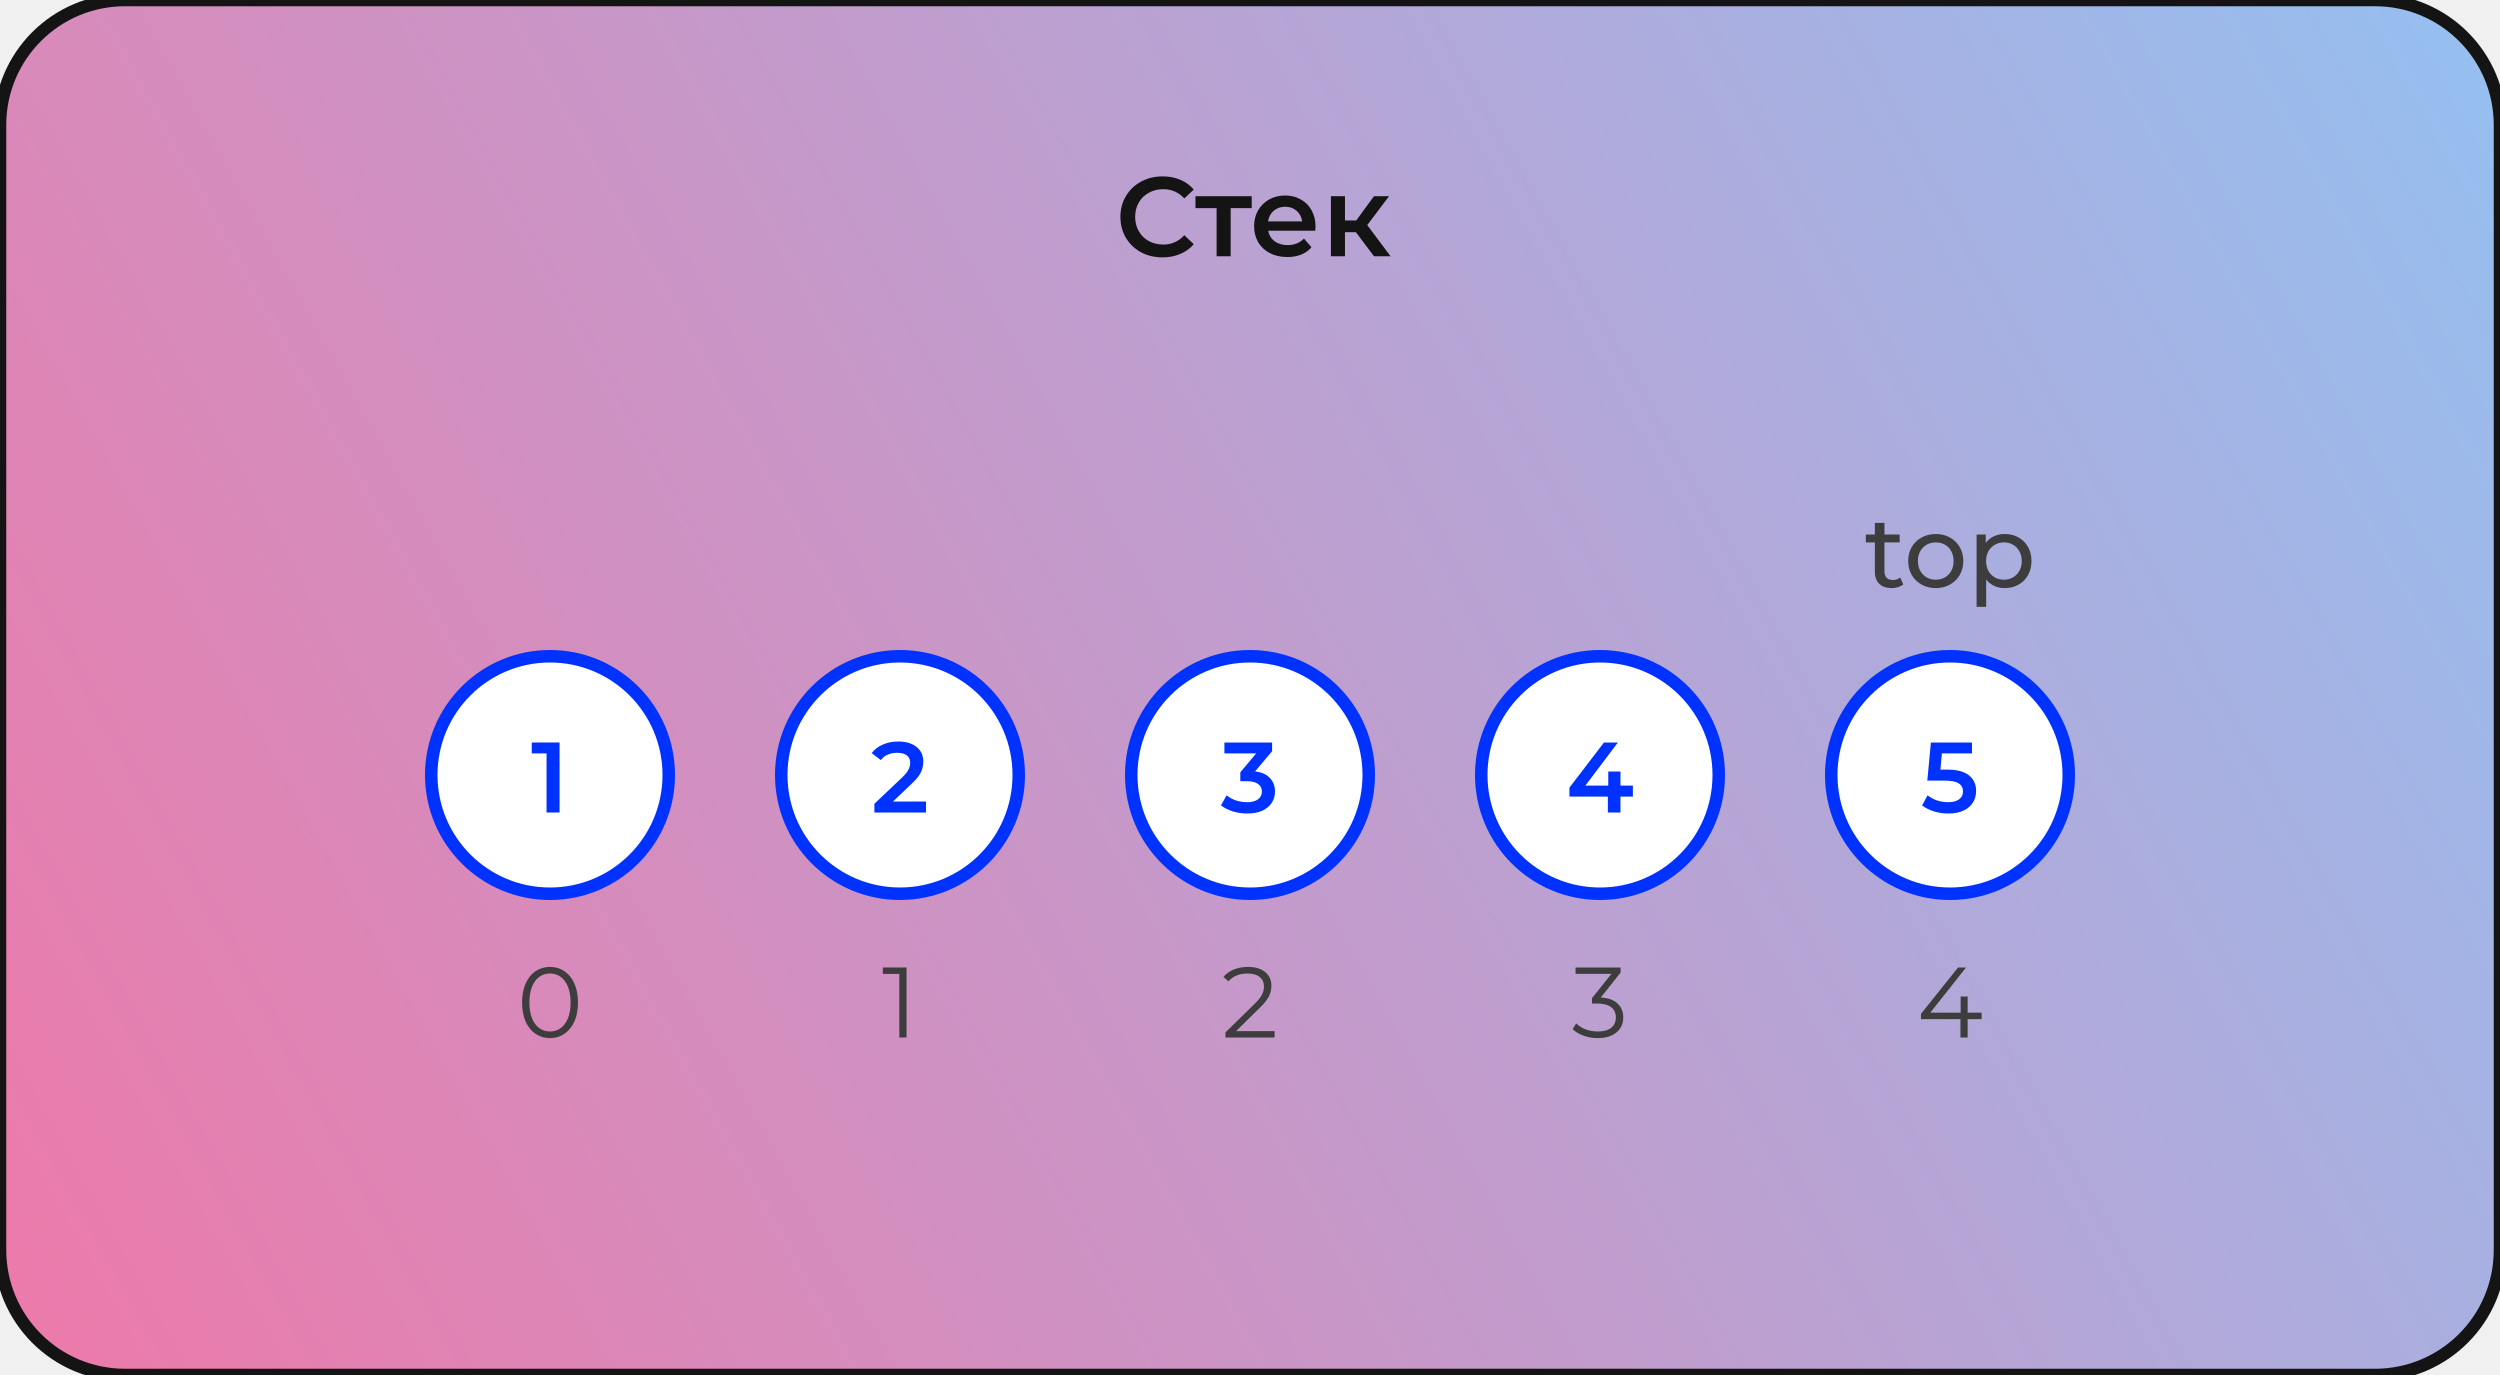
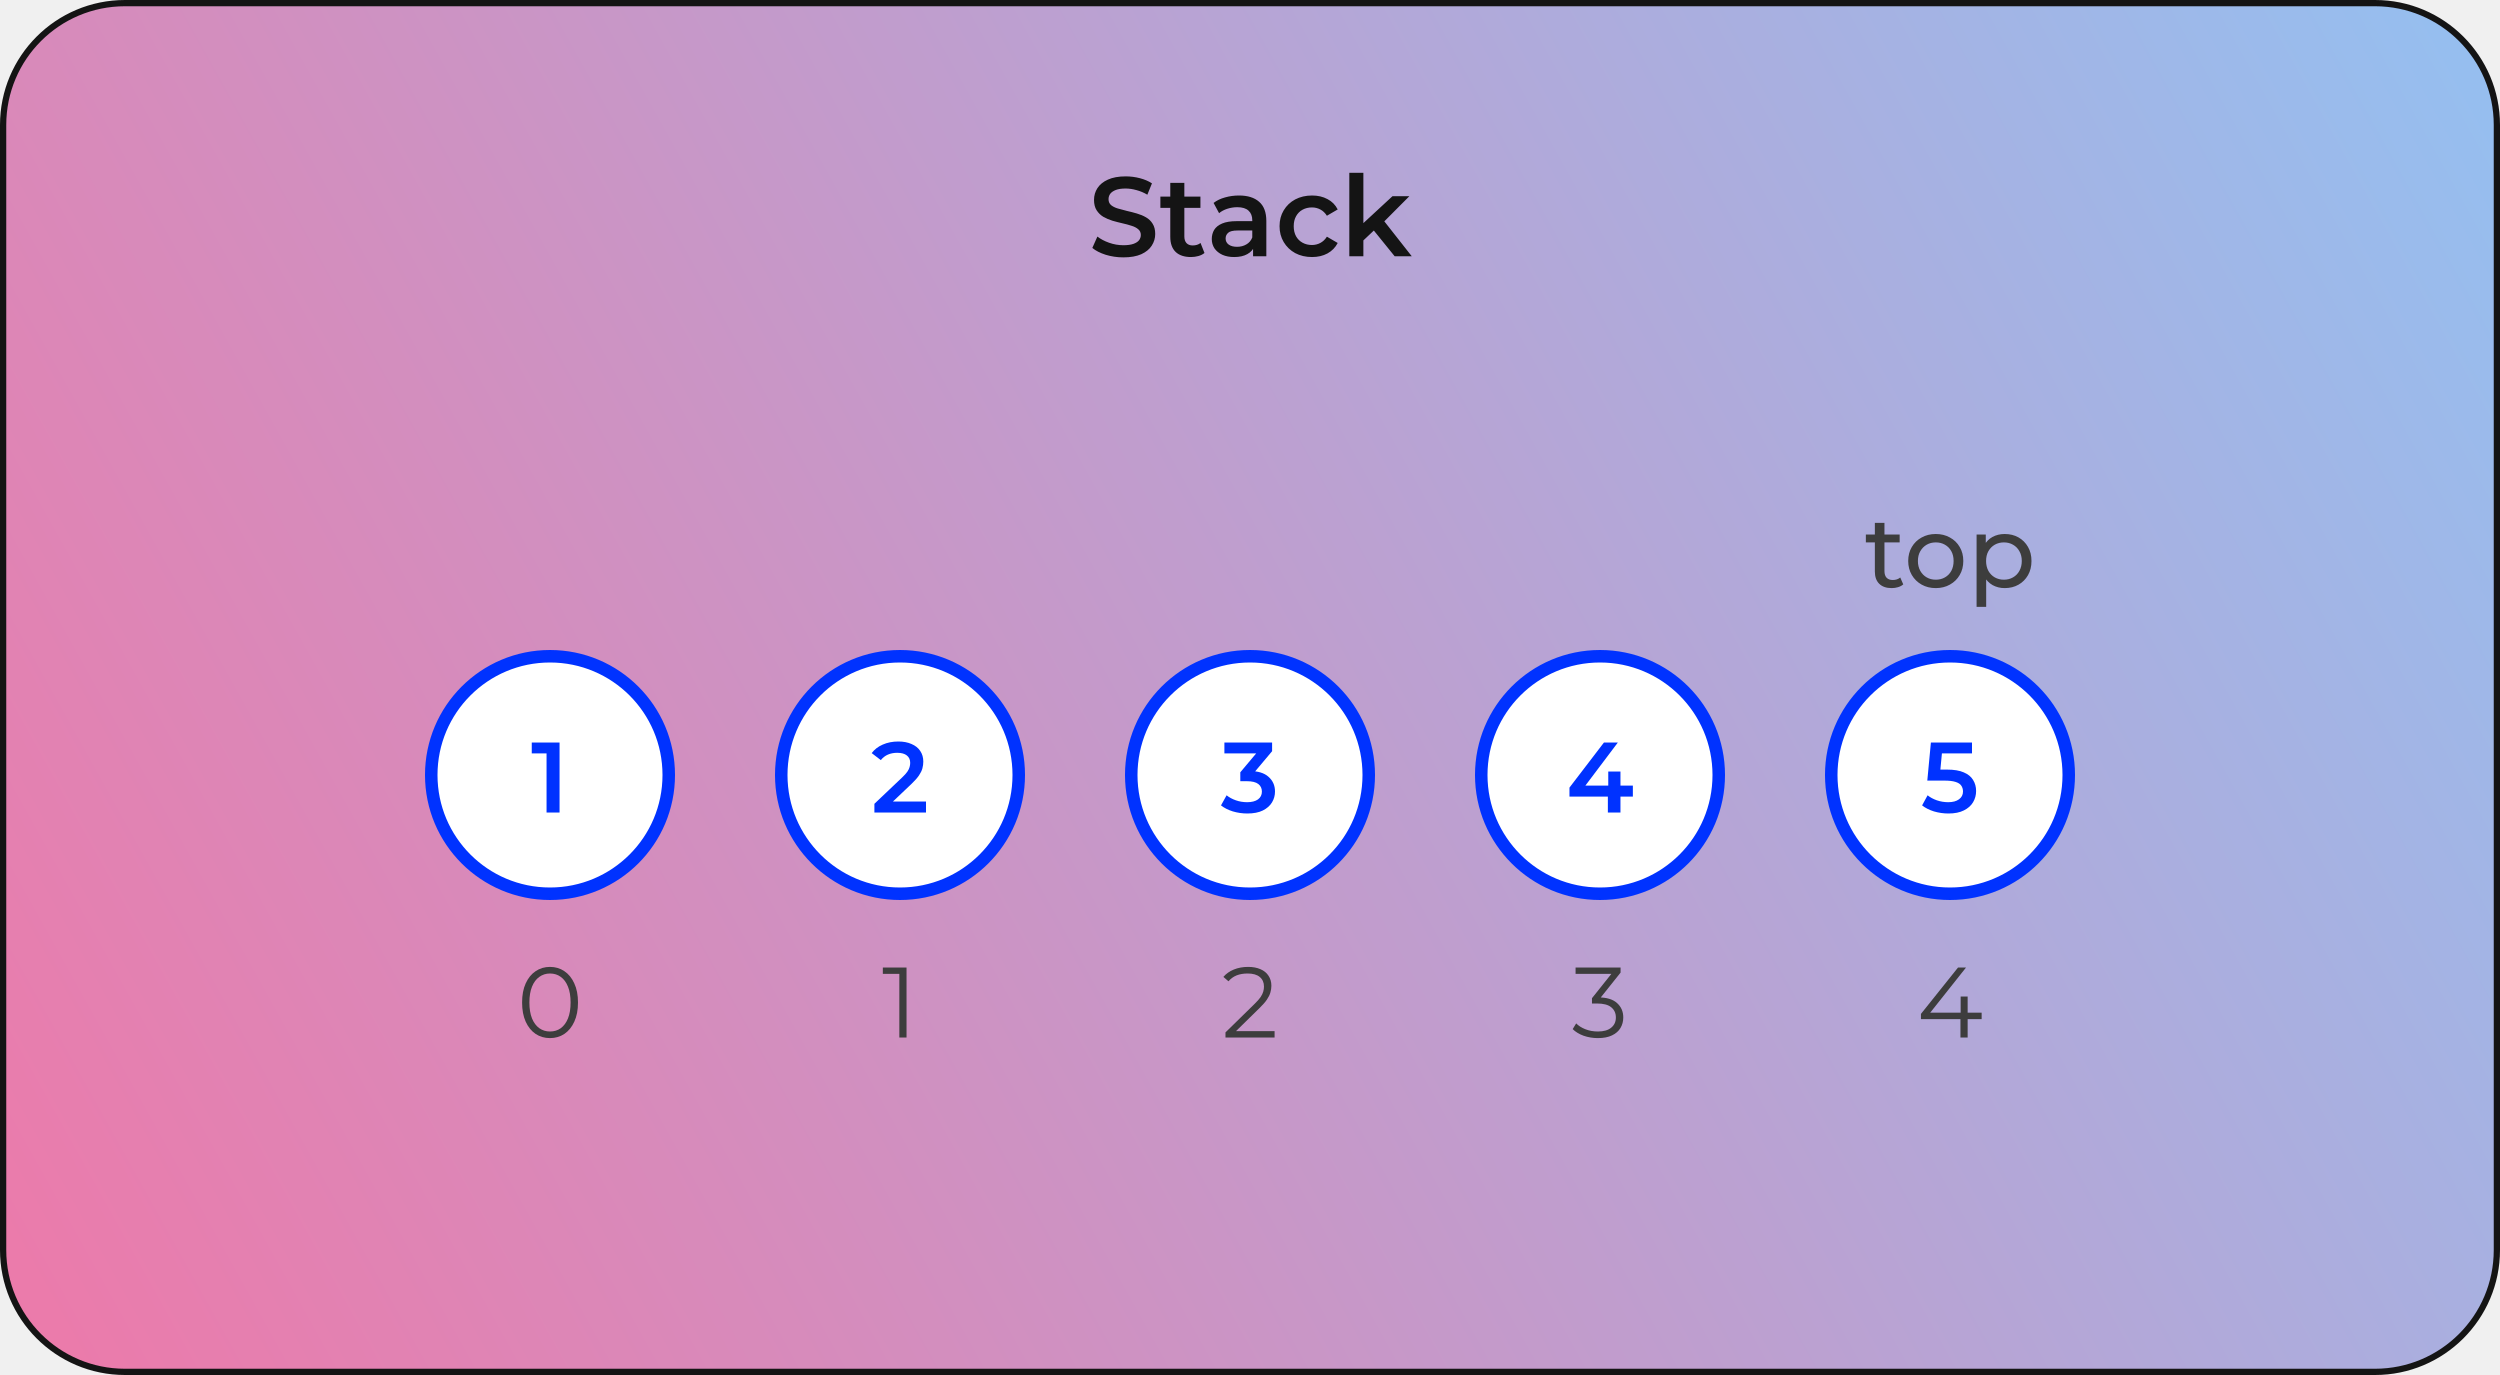
<svg xmlns="http://www.w3.org/2000/svg" width="400" height="220" viewBox="0 0 400 220" fill="none">
-   <path d="M0 20C0 8.954 8.954 0 20 0H380C391.046 0 400 8.954 400 20V200C400 211.046 391.046 220 380 220H20C8.954 220 0 211.046 0 200V20Z" fill="url(#paint0_linear_527_6478)" />
-   <path d="M185.999 41.18C184.727 41.18 183.575 40.904 182.543 40.352C181.523 39.788 180.719 39.014 180.131 38.03C179.555 37.046 179.267 35.936 179.267 34.7C179.267 33.464 179.561 32.354 180.149 31.37C180.737 30.386 181.541 29.618 182.561 29.066C183.593 28.502 184.745 28.22 186.017 28.22C187.049 28.22 187.991 28.4 188.843 28.76C189.695 29.12 190.415 29.642 191.003 30.326L189.491 31.748C188.579 30.764 187.457 30.272 186.125 30.272C185.261 30.272 184.487 30.464 183.803 30.848C183.119 31.22 182.585 31.742 182.201 32.414C181.817 33.086 181.625 33.848 181.625 34.7C181.625 35.552 181.817 36.314 182.201 36.986C182.585 37.658 183.119 38.186 183.803 38.57C184.487 38.942 185.261 39.128 186.125 39.128C187.457 39.128 188.579 38.63 189.491 37.634L191.003 39.074C190.415 39.758 189.689 40.28 188.825 40.64C187.973 41 187.031 41.18 185.999 41.18ZM200.274 33.296H196.908V41H194.658V33.296H191.274V31.388H200.274V33.296ZM210.485 36.248C210.485 36.404 210.473 36.626 210.449 36.914H202.907C203.039 37.622 203.381 38.186 203.933 38.606C204.497 39.014 205.193 39.218 206.021 39.218C207.077 39.218 207.947 38.87 208.631 38.174L209.837 39.56C209.405 40.076 208.859 40.466 208.199 40.73C207.539 40.994 206.795 41.126 205.967 41.126C204.911 41.126 203.981 40.916 203.177 40.496C202.373 40.076 201.749 39.494 201.305 38.75C200.873 37.994 200.657 37.142 200.657 36.194C200.657 35.258 200.867 34.418 201.287 33.674C201.719 32.918 202.313 32.33 203.069 31.91C203.825 31.49 204.677 31.28 205.625 31.28C206.561 31.28 207.395 31.49 208.127 31.91C208.871 32.318 209.447 32.9 209.855 33.656C210.275 34.4 210.485 35.264 210.485 36.248ZM205.625 33.08C204.905 33.08 204.293 33.296 203.789 33.728C203.297 34.148 202.997 34.712 202.889 35.42H208.343C208.247 34.724 207.953 34.16 207.461 33.728C206.969 33.296 206.357 33.08 205.625 33.08ZM216.942 37.148H215.196V41H212.946V31.388H215.196V35.276H216.996L219.84 31.388H222.252L218.76 36.014L222.486 41H219.84L216.942 37.148Z" fill="#141414" />
+   <rect x="0.5" y="0.5" width="399" height="219" rx="19.5" fill="url(#paint0_linear_154_3210)" />
+   <path d="M179.741 41.18C178.757 41.18 177.815 41.042 176.915 40.766C176.015 40.478 175.301 40.112 174.773 39.668L175.583 37.85C176.087 38.246 176.711 38.576 177.455 38.84C178.199 39.104 178.961 39.236 179.741 39.236C180.401 39.236 180.935 39.164 181.343 39.02C181.751 38.876 182.051 38.684 182.243 38.444C182.435 38.192 182.531 37.91 182.531 37.598C182.531 37.214 182.393 36.908 182.117 36.68C181.841 36.44 181.481 36.254 181.037 36.122C180.605 35.978 180.119 35.846 179.579 35.726C179.051 35.606 178.517 35.468 177.977 35.312C177.449 35.144 176.963 34.934 176.519 34.682C176.087 34.418 175.733 34.07 175.457 33.638C175.181 33.206 175.043 32.654 175.043 31.982C175.043 31.298 175.223 30.674 175.583 30.11C175.955 29.534 176.513 29.078 177.257 28.742C178.013 28.394 178.967 28.22 180.119 28.22C180.875 28.22 181.625 28.316 182.369 28.508C183.113 28.7 183.761 28.976 184.313 29.336L183.575 31.154C183.011 30.818 182.429 30.572 181.829 30.416C181.229 30.248 180.653 30.164 180.101 30.164C179.453 30.164 178.925 30.242 178.517 30.398C178.121 30.554 177.827 30.758 177.635 31.01C177.455 31.262 177.365 31.55 177.365 31.874C177.365 32.258 177.497 32.57 177.761 32.81C178.037 33.038 178.391 33.218 178.823 33.35C179.267 33.482 179.759 33.614 180.299 33.746C180.839 33.866 181.373 34.004 181.901 34.16C182.441 34.316 182.927 34.52 183.359 34.772C183.803 35.024 184.157 35.366 184.421 35.798C184.697 36.23 184.835 36.776 184.835 37.436C184.835 38.108 184.649 38.732 184.277 39.308C183.917 39.872 183.359 40.328 182.603 40.676C181.847 41.012 180.893 41.18 179.741 41.18ZM190.557 41.126C189.501 41.126 188.685 40.856 188.109 40.316C187.533 39.764 187.245 38.954 187.245 37.886V29.264H189.495V37.832C189.495 38.288 189.609 38.642 189.837 38.894C190.077 39.146 190.407 39.272 190.827 39.272C191.331 39.272 191.751 39.14 192.087 38.876L192.717 40.478C192.453 40.694 192.129 40.856 191.745 40.964C191.361 41.072 190.965 41.126 190.557 41.126ZM185.661 33.26V31.46H192.069V33.26H185.661ZM200.49 41V39.056L200.364 38.642V35.24C200.364 34.58 200.166 34.07 199.77 33.71C199.374 33.338 198.774 33.152 197.97 33.152C197.43 33.152 196.896 33.236 196.368 33.404C195.852 33.572 195.414 33.806 195.054 34.106L194.172 32.468C194.688 32.072 195.3 31.778 196.008 31.586C196.728 31.382 197.472 31.28 198.24 31.28C199.632 31.28 200.706 31.616 201.462 32.288C202.23 32.948 202.614 33.974 202.614 35.366V41H200.49ZM197.466 41.126C196.746 41.126 196.116 41.006 195.576 40.766C195.036 40.514 194.616 40.172 194.316 39.74C194.028 39.296 193.884 38.798 193.884 38.246C193.884 37.706 194.01 37.22 194.262 36.788C194.526 36.356 194.952 36.014 195.54 35.762C196.128 35.51 196.908 35.384 197.88 35.384H200.67V36.878H198.042C197.274 36.878 196.758 37.004 196.494 37.256C196.23 37.496 196.098 37.796 196.098 38.156C196.098 38.564 196.26 38.888 196.584 39.128C196.908 39.368 197.358 39.488 197.934 39.488C198.486 39.488 198.978 39.362 199.41 39.11C199.854 38.858 200.172 38.486 200.364 37.994L200.742 39.344C200.526 39.908 200.136 40.346 199.572 40.658C199.02 40.97 198.318 41.126 197.466 41.126ZM209.929 41.126C208.921 41.126 208.021 40.916 207.229 40.496C206.449 40.064 205.837 39.476 205.393 38.732C204.949 37.988 204.727 37.142 204.727 36.194C204.727 35.234 204.949 34.388 205.393 33.656C205.837 32.912 206.449 32.33 207.229 31.91C208.021 31.49 208.921 31.28 209.929 31.28C210.865 31.28 211.687 31.472 212.395 31.856C213.115 32.228 213.661 32.78 214.033 33.512L212.305 34.52C212.017 34.064 211.663 33.728 211.243 33.512C210.835 33.296 210.391 33.188 209.911 33.188C209.359 33.188 208.861 33.308 208.417 33.548C207.973 33.788 207.625 34.136 207.373 34.592C207.121 35.036 206.995 35.57 206.995 36.194C206.995 36.818 207.121 37.358 207.373 37.814C207.625 38.258 207.973 38.6 208.417 38.84C208.861 39.08 209.359 39.2 209.911 39.2C210.391 39.2 210.835 39.092 211.243 38.876C211.663 38.66 212.017 38.324 212.305 37.868L214.033 38.876C213.661 39.596 213.115 40.154 212.395 40.55C211.687 40.934 210.865 41.126 209.929 41.126ZM217.726 38.858L217.78 36.032L222.802 31.388H225.502L221.236 35.672L220.048 36.662L217.726 38.858ZM215.89 41V27.644H218.14V41H215.89ZM223.144 41L219.634 36.662L221.056 34.862L225.88 41H223.144Z" fill="#141414" />
  <rect x="69" y="105" width="38" height="38" rx="19" fill="white" />
-   <path d="M89.529 118.8V130H87.449V120.544H85.081V118.8H89.529Z" fill="#0032FF" />
+   <path d="M87.449 130V119.6L88.361 120.544H85.081V118.8H89.529V130H87.449Z" fill="#0032FF" />
  <rect x="69" y="105" width="38" height="38" rx="19" stroke="#0032FF" stroke-width="2" />
-   <path d="M87.999 166.096C87.135 166.096 86.362 165.867 85.679 165.408C85.007 164.949 84.479 164.293 84.095 163.44C83.722 162.576 83.535 161.563 83.535 160.4C83.535 159.237 83.722 158.229 84.095 157.376C84.479 156.512 85.007 155.851 85.679 155.392C86.362 154.933 87.135 154.704 87.999 154.704C88.863 154.704 89.631 154.933 90.303 155.392C90.986 155.851 91.519 156.512 91.903 157.376C92.287 158.229 92.479 159.237 92.479 160.4C92.479 161.563 92.287 162.576 91.903 163.44C91.519 164.293 90.986 164.949 90.303 165.408C89.631 165.867 88.863 166.096 87.999 166.096ZM87.999 165.04C88.65 165.04 89.221 164.859 89.711 164.496C90.213 164.133 90.602 163.605 90.879 162.912C91.156 162.219 91.295 161.381 91.295 160.4C91.295 159.419 91.156 158.581 90.879 157.888C90.602 157.195 90.213 156.667 89.711 156.304C89.221 155.941 88.65 155.76 87.999 155.76C87.349 155.76 86.772 155.941 86.271 156.304C85.781 156.667 85.397 157.195 85.119 157.888C84.842 158.581 84.703 159.419 84.703 160.4C84.703 161.381 84.842 162.219 85.119 162.912C85.397 163.605 85.781 164.133 86.271 164.496C86.772 164.859 87.349 165.04 87.999 165.04Z" fill="#3D3D3D" />
+   <path d="M87.999 166.096C87.135 166.096 86.367 165.872 85.695 165.424C85.023 164.965 84.495 164.315 84.111 163.472C83.727 162.619 83.535 161.595 83.535 160.4C83.535 159.205 83.727 158.187 84.111 157.344C84.495 156.491 85.023 155.84 85.695 155.392C86.367 154.933 87.135 154.704 87.999 154.704C88.863 154.704 89.631 154.933 90.303 155.392C90.975 155.84 91.503 156.491 91.887 157.344C92.282 158.187 92.479 159.205 92.479 160.4C92.479 161.595 92.282 162.619 91.887 163.472C91.503 164.315 90.975 164.965 90.303 165.424C89.631 165.872 88.863 166.096 87.999 166.096ZM87.999 165.04C88.66 165.04 89.237 164.864 89.727 164.512C90.218 164.149 90.602 163.627 90.879 162.944C91.156 162.251 91.295 161.403 91.295 160.4C91.295 159.397 91.156 158.555 90.879 157.872C90.602 157.179 90.218 156.656 89.727 156.304C89.237 155.941 88.66 155.76 87.999 155.76C87.359 155.76 86.788 155.941 86.287 156.304C85.786 156.656 85.397 157.179 85.119 157.872C84.842 158.555 84.703 159.397 84.703 160.4C84.703 161.403 84.842 162.251 85.119 162.944C85.397 163.627 85.786 164.149 86.287 164.512C86.788 164.864 87.359 165.04 87.999 165.04Z" fill="#3D3D3D" />
  <rect x="125" y="105" width="38" height="38" rx="19" fill="white" />
-   <path d="M148.16 128.24V130H139.904V128.608L144.352 124.384C144.853 123.904 145.189 123.488 145.36 123.136C145.541 122.773 145.632 122.416 145.632 122.064C145.632 121.541 145.456 121.141 145.104 120.864C144.752 120.587 144.234 120.448 143.552 120.448C142.41 120.448 141.536 120.837 140.928 121.616L139.472 120.496C139.909 119.909 140.496 119.456 141.232 119.136C141.978 118.805 142.81 118.64 143.728 118.64C144.944 118.64 145.914 118.928 146.64 119.504C147.365 120.08 147.728 120.864 147.728 121.856C147.728 122.464 147.6 123.035 147.344 123.568C147.088 124.101 146.597 124.709 145.872 125.392L142.88 128.24H148.16Z" fill="#0032FF" />
+   <path d="M139.904 130V128.608L144.352 124.384C144.725 124.032 145.002 123.723 145.184 123.456C145.365 123.189 145.482 122.944 145.536 122.72C145.6 122.485 145.632 122.267 145.632 122.064C145.632 121.552 145.456 121.157 145.104 120.88C144.752 120.592 144.234 120.448 143.552 120.448C143.008 120.448 142.512 120.544 142.064 120.736C141.626 120.928 141.248 121.221 140.928 121.616L139.472 120.496C139.909 119.909 140.496 119.456 141.232 119.136C141.978 118.805 142.81 118.64 143.728 118.64C144.538 118.64 145.242 118.773 145.84 119.04C146.448 119.296 146.912 119.664 147.232 120.144C147.562 120.624 147.728 121.195 147.728 121.856C147.728 122.219 147.68 122.581 147.584 122.944C147.488 123.296 147.306 123.669 147.04 124.064C146.773 124.459 146.384 124.901 145.872 125.392L142.048 129.024L141.616 128.24H148.16V130H139.904Z" fill="#0032FF" />
  <rect x="125" y="105" width="38" height="38" rx="19" stroke="#0032FF" stroke-width="2" />
-   <path d="M145.045 154.8V166H143.893V155.824H141.253V154.8H145.045Z" fill="#3D3D3D" />
+   <path d="M143.893 166V155.28L144.405 155.824H141.253V154.8H145.045V166H143.893Z" fill="#3D3D3D" />
  <rect x="181" y="105" width="38" height="38" rx="19" fill="white" />
-   <path d="M200.816 123.424C201.85 123.552 202.64 123.904 203.184 124.48C203.728 125.056 204 125.776 204 126.64C204 127.291 203.834 127.883 203.504 128.416C203.173 128.949 202.672 129.376 202 129.696C201.338 130.005 200.528 130.16 199.568 130.16C198.768 130.16 197.994 130.048 197.248 129.824C196.512 129.589 195.882 129.269 195.36 128.864L196.256 127.248C196.661 127.589 197.152 127.861 197.728 128.064C198.314 128.256 198.917 128.352 199.536 128.352C200.272 128.352 200.848 128.203 201.264 127.904C201.69 127.595 201.904 127.179 201.904 126.656C201.904 126.133 201.701 125.728 201.296 125.44C200.901 125.141 200.293 124.992 199.472 124.992H198.448V123.568L200.992 120.544H195.904V118.8H203.536V120.192L200.816 123.424Z" fill="#0032FF" />
+   <path d="M199.568 130.16C198.778 130.16 198.005 130.048 197.248 129.824C196.501 129.589 195.872 129.269 195.36 128.864L196.256 127.248C196.661 127.579 197.152 127.845 197.728 128.048C198.304 128.251 198.906 128.352 199.536 128.352C200.282 128.352 200.864 128.203 201.28 127.904C201.696 127.595 201.904 127.179 201.904 126.656C201.904 126.144 201.712 125.739 201.328 125.44C200.944 125.141 200.325 124.992 199.472 124.992H198.448V123.568L201.648 119.76L201.92 120.544H195.904V118.8H203.536V120.192L200.336 124L199.248 123.36H199.872C201.248 123.36 202.277 123.669 202.96 124.288C203.653 124.896 204 125.68 204 126.64C204 127.269 203.84 127.851 203.52 128.384C203.2 128.917 202.709 129.349 202.048 129.68C201.397 130 200.57 130.16 199.568 130.16Z" fill="#0032FF" />
  <rect x="181" y="105" width="38" height="38" rx="19" stroke="#0032FF" stroke-width="2" />
-   <path d="M203.933 164.976V166H196.077V165.184L200.733 160.624C201.32 160.048 201.714 159.552 201.917 159.136C202.13 158.709 202.237 158.283 202.237 157.856C202.237 157.195 202.008 156.683 201.549 156.32C201.101 155.947 200.456 155.76 199.613 155.76C198.301 155.76 197.282 156.176 196.557 157.008L195.741 156.304C196.178 155.792 196.733 155.397 197.405 155.12C198.088 154.843 198.856 154.704 199.709 154.704C200.85 154.704 201.752 154.976 202.413 155.52C203.085 156.053 203.421 156.789 203.421 157.728C203.421 158.304 203.293 158.859 203.037 159.392C202.781 159.925 202.296 160.539 201.581 161.232L197.773 164.976H203.933Z" fill="#3D3D3D" />
+   <path d="M196.077 166V165.184L200.733 160.624C201.16 160.208 201.48 159.845 201.693 159.536C201.906 159.216 202.05 158.917 202.125 158.64C202.2 158.363 202.237 158.101 202.237 157.856C202.237 157.205 202.013 156.693 201.565 156.32C201.128 155.947 200.477 155.76 199.613 155.76C198.952 155.76 198.365 155.861 197.853 156.064C197.352 156.267 196.92 156.581 196.557 157.008L195.741 156.304C196.178 155.792 196.738 155.397 197.421 155.12C198.104 154.843 198.866 154.704 199.709 154.704C200.466 154.704 201.122 154.827 201.677 155.072C202.232 155.307 202.658 155.653 202.957 156.112C203.266 156.571 203.421 157.109 203.421 157.728C203.421 158.091 203.368 158.448 203.261 158.8C203.165 159.152 202.984 159.525 202.717 159.92C202.461 160.304 202.082 160.741 201.581 161.232L197.309 165.424L196.989 164.976H203.933V166H196.077Z" fill="#3D3D3D" />
  <rect x="237" y="105" width="38" height="38" rx="19" fill="white" />
-   <path d="M261.258 127.456H259.274V130H257.258V127.456H251.114V126.016L256.634 118.8H258.858L253.658 125.696H257.322V123.44H259.274V125.696H261.258V127.456Z" fill="#0032FF" />
+   <path d="M251.114 127.456V126.016L256.634 118.8H258.858L253.418 126.016L252.378 125.696H261.258V127.456H251.114ZM257.258 130V127.456L257.322 125.696V123.44H259.274V130H257.258Z" fill="#0032FF" />
  <rect x="237" y="105" width="38" height="38" rx="19" stroke="#0032FF" stroke-width="2" />
-   <path d="M256.124 159.6C257.298 159.664 258.188 159.984 258.796 160.56C259.415 161.125 259.724 161.867 259.724 162.784C259.724 163.424 259.57 163.995 259.26 164.496C258.951 164.987 258.492 165.376 257.884 165.664C257.276 165.952 256.535 166.096 255.66 166.096C254.85 166.096 254.082 165.968 253.356 165.712C252.642 165.445 252.066 165.093 251.628 164.656L252.188 163.744C252.562 164.128 253.058 164.443 253.676 164.688C254.295 164.923 254.956 165.04 255.66 165.04C256.578 165.04 257.287 164.843 257.788 164.448C258.29 164.043 258.54 163.488 258.54 162.784C258.54 162.091 258.29 161.547 257.788 161.152C257.287 160.757 256.53 160.56 255.516 160.56H254.716V159.712L257.82 155.824H252.092V154.8H259.292V155.616L256.124 159.6Z" fill="#3D3D3D" />
-   <path d="M304.521 93.504C304.297 93.696 304.02 93.845 303.689 93.952C303.358 94.048 303.017 94.096 302.665 94.096C301.812 94.096 301.15 93.867 300.681 93.408C300.212 92.949 299.977 92.293 299.977 91.44V86.784H298.537V85.52H299.977V83.664H301.513V85.52H303.945V86.784H301.513V91.376C301.513 91.835 301.625 92.187 301.849 92.432C302.084 92.677 302.414 92.8 302.841 92.8C303.31 92.8 303.71 92.667 304.041 92.4L304.521 93.504ZM309.729 94.096C308.886 94.096 308.129 93.909 307.457 93.536C306.785 93.163 306.257 92.651 305.873 92C305.499 91.339 305.313 90.592 305.313 89.76C305.313 88.928 305.499 88.187 305.873 87.536C306.257 86.875 306.785 86.363 307.457 86C308.129 85.627 308.886 85.44 309.729 85.44C310.571 85.44 311.323 85.627 311.985 86C312.657 86.363 313.179 86.875 313.553 87.536C313.937 88.187 314.129 88.928 314.129 89.76C314.129 90.592 313.937 91.339 313.553 92C313.179 92.651 312.657 93.163 311.985 93.536C311.323 93.909 310.571 94.096 309.729 94.096ZM309.729 92.752C310.273 92.752 310.758 92.629 311.185 92.384C311.622 92.128 311.963 91.776 312.209 91.328C312.454 90.869 312.577 90.347 312.577 89.76C312.577 89.173 312.454 88.656 312.209 88.208C311.963 87.749 311.622 87.397 311.185 87.152C310.758 86.907 310.273 86.784 309.729 86.784C309.185 86.784 308.694 86.907 308.257 87.152C307.83 87.397 307.489 87.749 307.233 88.208C306.987 88.656 306.865 89.173 306.865 89.76C306.865 90.347 306.987 90.869 307.233 91.328C307.489 91.776 307.83 92.128 308.257 92.384C308.694 92.629 309.185 92.752 309.729 92.752ZM320.749 85.44C321.57 85.44 322.306 85.621 322.957 85.984C323.608 86.347 324.114 86.853 324.477 87.504C324.85 88.155 325.037 88.907 325.037 89.76C325.037 90.613 324.85 91.371 324.477 92.032C324.114 92.683 323.608 93.189 322.957 93.552C322.306 93.915 321.57 94.096 320.749 94.096C320.141 94.096 319.581 93.979 319.069 93.744C318.568 93.509 318.141 93.168 317.789 92.72V97.104H316.253V85.52H317.725V86.864C318.066 86.395 318.498 86.043 319.021 85.808C319.544 85.563 320.12 85.44 320.749 85.44ZM320.621 92.752C321.165 92.752 321.65 92.629 322.077 92.384C322.514 92.128 322.856 91.776 323.101 91.328C323.357 90.869 323.485 90.347 323.485 89.76C323.485 89.173 323.357 88.656 323.101 88.208C322.856 87.749 322.514 87.397 322.077 87.152C321.65 86.907 321.165 86.784 320.621 86.784C320.088 86.784 319.602 86.912 319.165 87.168C318.738 87.413 318.397 87.76 318.141 88.208C317.896 88.656 317.773 89.173 317.773 89.76C317.773 90.347 317.896 90.869 318.141 91.328C318.386 91.776 318.728 92.128 319.165 92.384C319.602 92.629 320.088 92.752 320.621 92.752Z" fill="#3D3D3D" />
+   <path d="M255.66 166.096C254.85 166.096 254.082 165.968 253.356 165.712C252.642 165.445 252.066 165.093 251.628 164.656L252.188 163.744C252.551 164.117 253.036 164.427 253.644 164.672C254.263 164.917 254.935 165.04 255.66 165.04C256.588 165.04 257.298 164.837 257.788 164.432C258.29 164.027 258.54 163.483 258.54 162.8C258.54 162.117 258.295 161.573 257.804 161.168C257.324 160.763 256.562 160.56 255.516 160.56H254.716V159.712L258.172 155.376L258.332 155.824H252.092V154.8H259.292V155.616L255.836 159.952L255.276 159.584H255.708C257.052 159.584 258.055 159.883 258.716 160.48C259.388 161.077 259.724 161.845 259.724 162.784C259.724 163.413 259.575 163.979 259.276 164.48C258.978 164.981 258.524 165.376 257.916 165.664C257.319 165.952 256.567 166.096 255.66 166.096Z" fill="#3D3D3D" />
+   <path d="M302.665 94.096C301.812 94.096 301.15 93.867 300.681 93.408C300.212 92.949 299.977 92.293 299.977 91.44V83.664H301.513V91.376C301.513 91.835 301.625 92.187 301.849 92.432C302.084 92.677 302.414 92.8 302.841 92.8C303.321 92.8 303.721 92.667 304.041 92.4L304.521 93.504C304.286 93.707 304.004 93.856 303.673 93.952C303.353 94.048 303.017 94.096 302.665 94.096ZM298.537 86.784V85.52H303.945V86.784H298.537ZM309.729 94.096C308.875 94.096 308.118 93.909 307.457 93.536C306.795 93.163 306.273 92.651 305.889 92C305.505 91.339 305.313 90.592 305.313 89.76C305.313 88.917 305.505 88.171 305.889 87.52C306.273 86.869 306.795 86.363 307.457 86C308.118 85.627 308.875 85.44 309.729 85.44C310.571 85.44 311.323 85.627 311.985 86C312.657 86.363 313.179 86.869 313.553 87.52C313.937 88.16 314.129 88.907 314.129 89.76C314.129 90.603 313.937 91.349 313.553 92C313.179 92.651 312.657 93.163 311.985 93.536C311.323 93.909 310.571 94.096 309.729 94.096ZM309.729 92.752C310.273 92.752 310.758 92.629 311.185 92.384C311.622 92.139 311.963 91.792 312.209 91.344C312.454 90.885 312.577 90.357 312.577 89.76C312.577 89.152 312.454 88.629 312.209 88.192C311.963 87.744 311.622 87.397 311.185 87.152C310.758 86.907 310.273 86.784 309.729 86.784C309.185 86.784 308.699 86.907 308.273 87.152C307.846 87.397 307.505 87.744 307.249 88.192C306.993 88.629 306.865 89.152 306.865 89.76C306.865 90.357 306.993 90.885 307.249 91.344C307.505 91.792 307.846 92.139 308.273 92.384C308.699 92.629 309.185 92.752 309.729 92.752ZM320.749 94.096C320.045 94.096 319.4 93.936 318.813 93.616C318.237 93.285 317.773 92.8 317.421 92.16C317.08 91.52 316.909 90.72 316.909 89.76C316.909 88.8 317.074 88 317.405 87.36C317.746 86.72 318.205 86.24 318.781 85.92C319.368 85.6 320.024 85.44 320.749 85.44C321.581 85.44 322.317 85.621 322.957 85.984C323.597 86.347 324.104 86.853 324.477 87.504C324.85 88.144 325.037 88.896 325.037 89.76C325.037 90.624 324.85 91.381 324.477 92.032C324.104 92.683 323.597 93.189 322.957 93.552C322.317 93.915 321.581 94.096 320.749 94.096ZM316.253 97.104V85.52H317.725V87.808L317.629 89.776L317.789 91.744V97.104H316.253ZM320.621 92.752C321.165 92.752 321.65 92.629 322.077 92.384C322.514 92.139 322.856 91.792 323.101 91.344C323.357 90.885 323.485 90.357 323.485 89.76C323.485 89.152 323.357 88.629 323.101 88.192C322.856 87.744 322.514 87.397 322.077 87.152C321.65 86.907 321.165 86.784 320.621 86.784C320.088 86.784 319.602 86.907 319.165 87.152C318.738 87.397 318.397 87.744 318.141 88.192C317.896 88.629 317.773 89.152 317.773 89.76C317.773 90.357 317.896 90.885 318.141 91.344C318.397 91.792 318.738 92.139 319.165 92.384C319.602 92.629 320.088 92.752 320.621 92.752Z" fill="#3D3D3D" />
  <rect x="293" y="105" width="38" height="38" rx="19" fill="white" />
-   <path d="M311.536 123.136C313.115 123.136 314.283 123.445 315.04 124.064C315.797 124.672 316.176 125.504 316.176 126.56C316.176 127.232 316.011 127.84 315.68 128.384C315.349 128.928 314.853 129.36 314.192 129.68C313.531 130 312.715 130.16 311.744 130.16C310.944 130.16 310.171 130.048 309.424 129.824C308.677 129.589 308.048 129.269 307.536 128.864L308.416 127.248C308.832 127.589 309.328 127.861 309.904 128.064C310.491 128.256 311.093 128.352 311.712 128.352C312.448 128.352 313.024 128.203 313.44 127.904C313.867 127.595 314.08 127.173 314.08 126.64C314.08 126.064 313.851 125.632 313.392 125.344C312.944 125.045 312.171 124.896 311.072 124.896H308.368L308.944 118.8H315.52V120.544H310.704L310.464 123.136H311.536Z" fill="#0032FF" />
+   <path d="M311.744 130.16C310.955 130.16 310.181 130.048 309.424 129.824C308.677 129.589 308.048 129.269 307.536 128.864L308.416 127.248C308.821 127.579 309.312 127.845 309.888 128.048C310.475 128.251 311.083 128.352 311.712 128.352C312.448 128.352 313.024 128.197 313.44 127.888C313.867 127.579 314.08 127.163 314.08 126.64C314.08 126.288 313.989 125.979 313.808 125.712C313.637 125.445 313.328 125.243 312.88 125.104C312.443 124.965 311.84 124.896 311.072 124.896H308.368L308.944 118.8H315.52V120.544H309.712L310.8 119.552L310.368 124.112L309.28 123.136H311.536C312.645 123.136 313.536 123.285 314.208 123.584C314.891 123.872 315.387 124.277 315.696 124.8C316.016 125.312 316.176 125.899 316.176 126.56C316.176 127.211 316.016 127.808 315.696 128.352C315.376 128.896 314.885 129.333 314.224 129.664C313.573 129.995 312.747 130.16 311.744 130.16Z" fill="#0032FF" />
  <rect x="293" y="105" width="38" height="38" rx="19" stroke="#0032FF" stroke-width="2" />
-   <path d="M317.063 163.056H314.823V166H313.671V163.056H307.351V162.224L313.287 154.8H314.567L308.839 162.032H313.703V159.44H314.823V162.032H317.063V163.056Z" fill="#3D3D3D" />
-   <path d="M20 1H380V-1H20V1ZM399 20V200H401V20H399ZM380 219H20V221H380V219ZM1 200V20H-1V200H1ZM20 219C9.507 219 1 210.493 1 200H-1C-1 211.598 8.402 221 20 221V219ZM399 200C399 210.493 390.493 219 380 219V221C391.598 221 401 211.598 401 200H399ZM380 1C390.493 1 399 9.507 399 20H401C401 8.402 391.598 -1 380 -1V1ZM20 -1C8.402 -1 -1 8.402 -1 20H1C1 9.507 9.507 1 20 1V-1Z" fill="#141414" />
+   <path d="M307.351 163.056V162.224L313.287 154.8H314.567L308.679 162.224L308.055 162.032H317.063V163.056H307.351ZM313.671 166V163.056L313.703 162.032V159.44H314.823V166H313.671Z" fill="#3D3D3D" />
+   <rect x="0.5" y="0.5" width="399" height="219" rx="19.5" stroke="#141414" />
  <defs>
-     <linearGradient id="paint0_linear_527_6478" x1="479" y1="-48" x2="-80.5" y2="263.5" gradientUnits="userSpaceOnUse">
+     <linearGradient id="paint0_linear_154_3210" x1="479" y1="-48" x2="-80.5" y2="263.5" gradientUnits="userSpaceOnUse">
      <stop stop-color="#82CEFF" />
      <stop offset="1" stop-color="#FF6B9B" />
    </linearGradient>
  </defs>
</svg>
